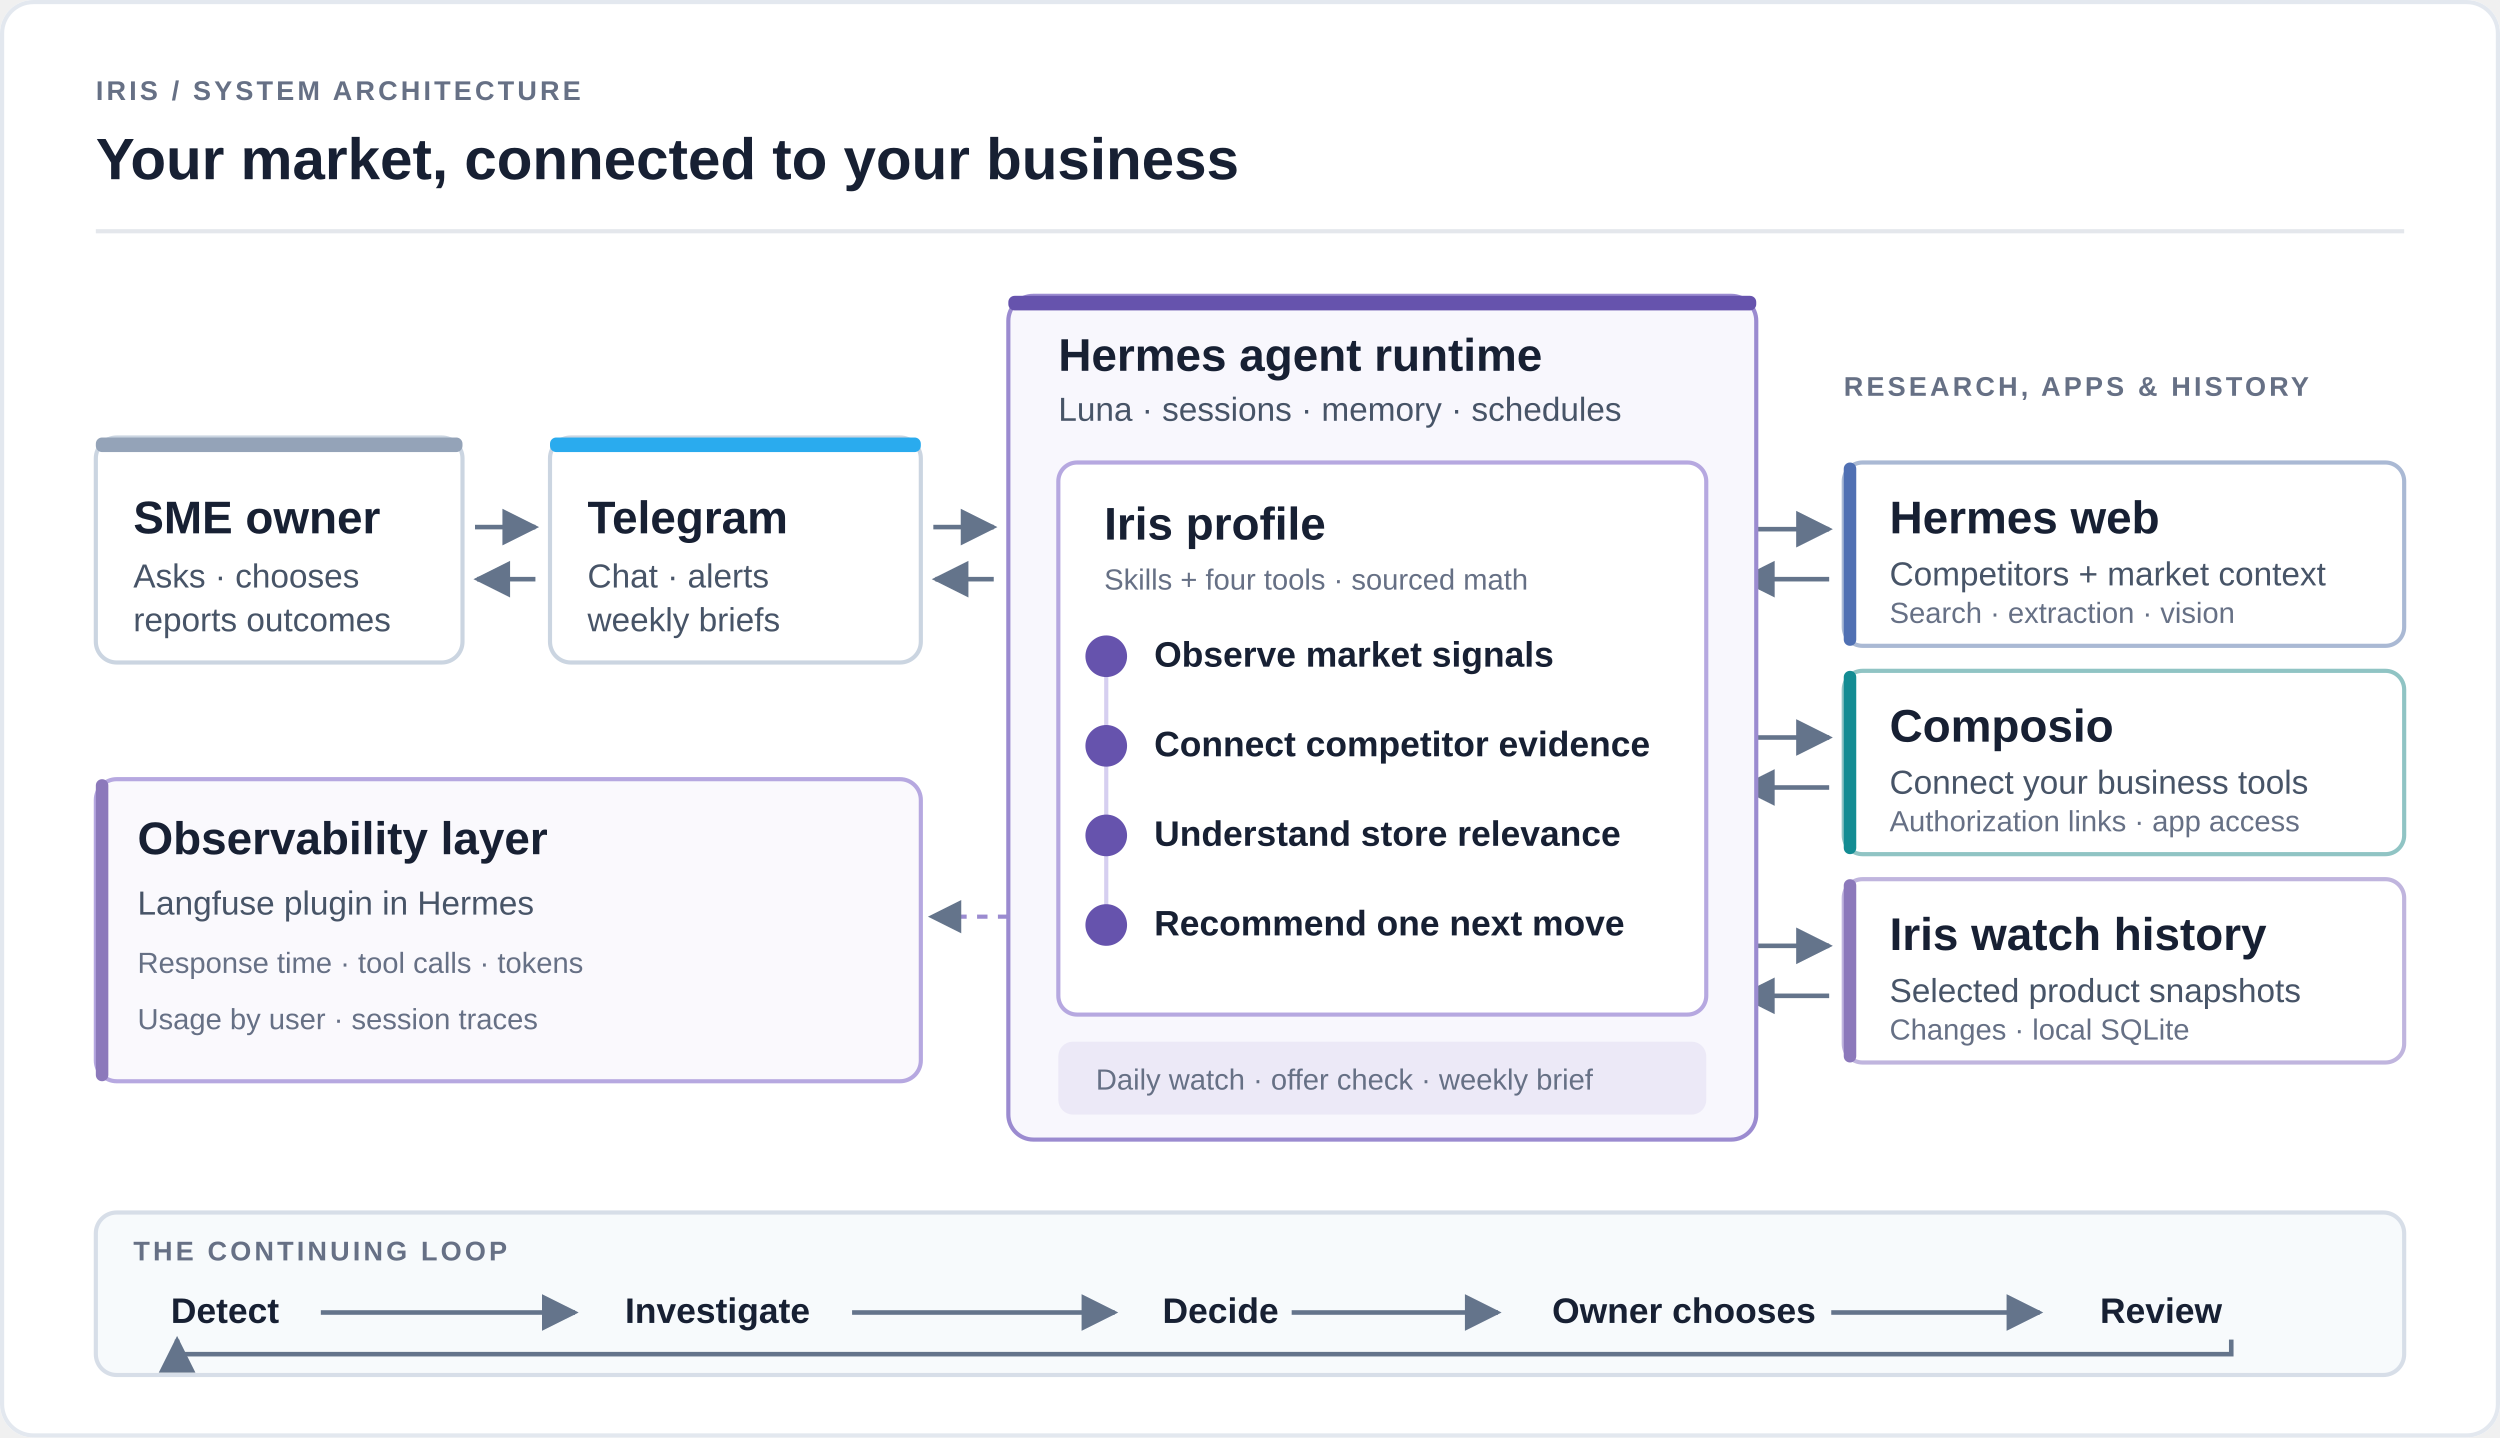
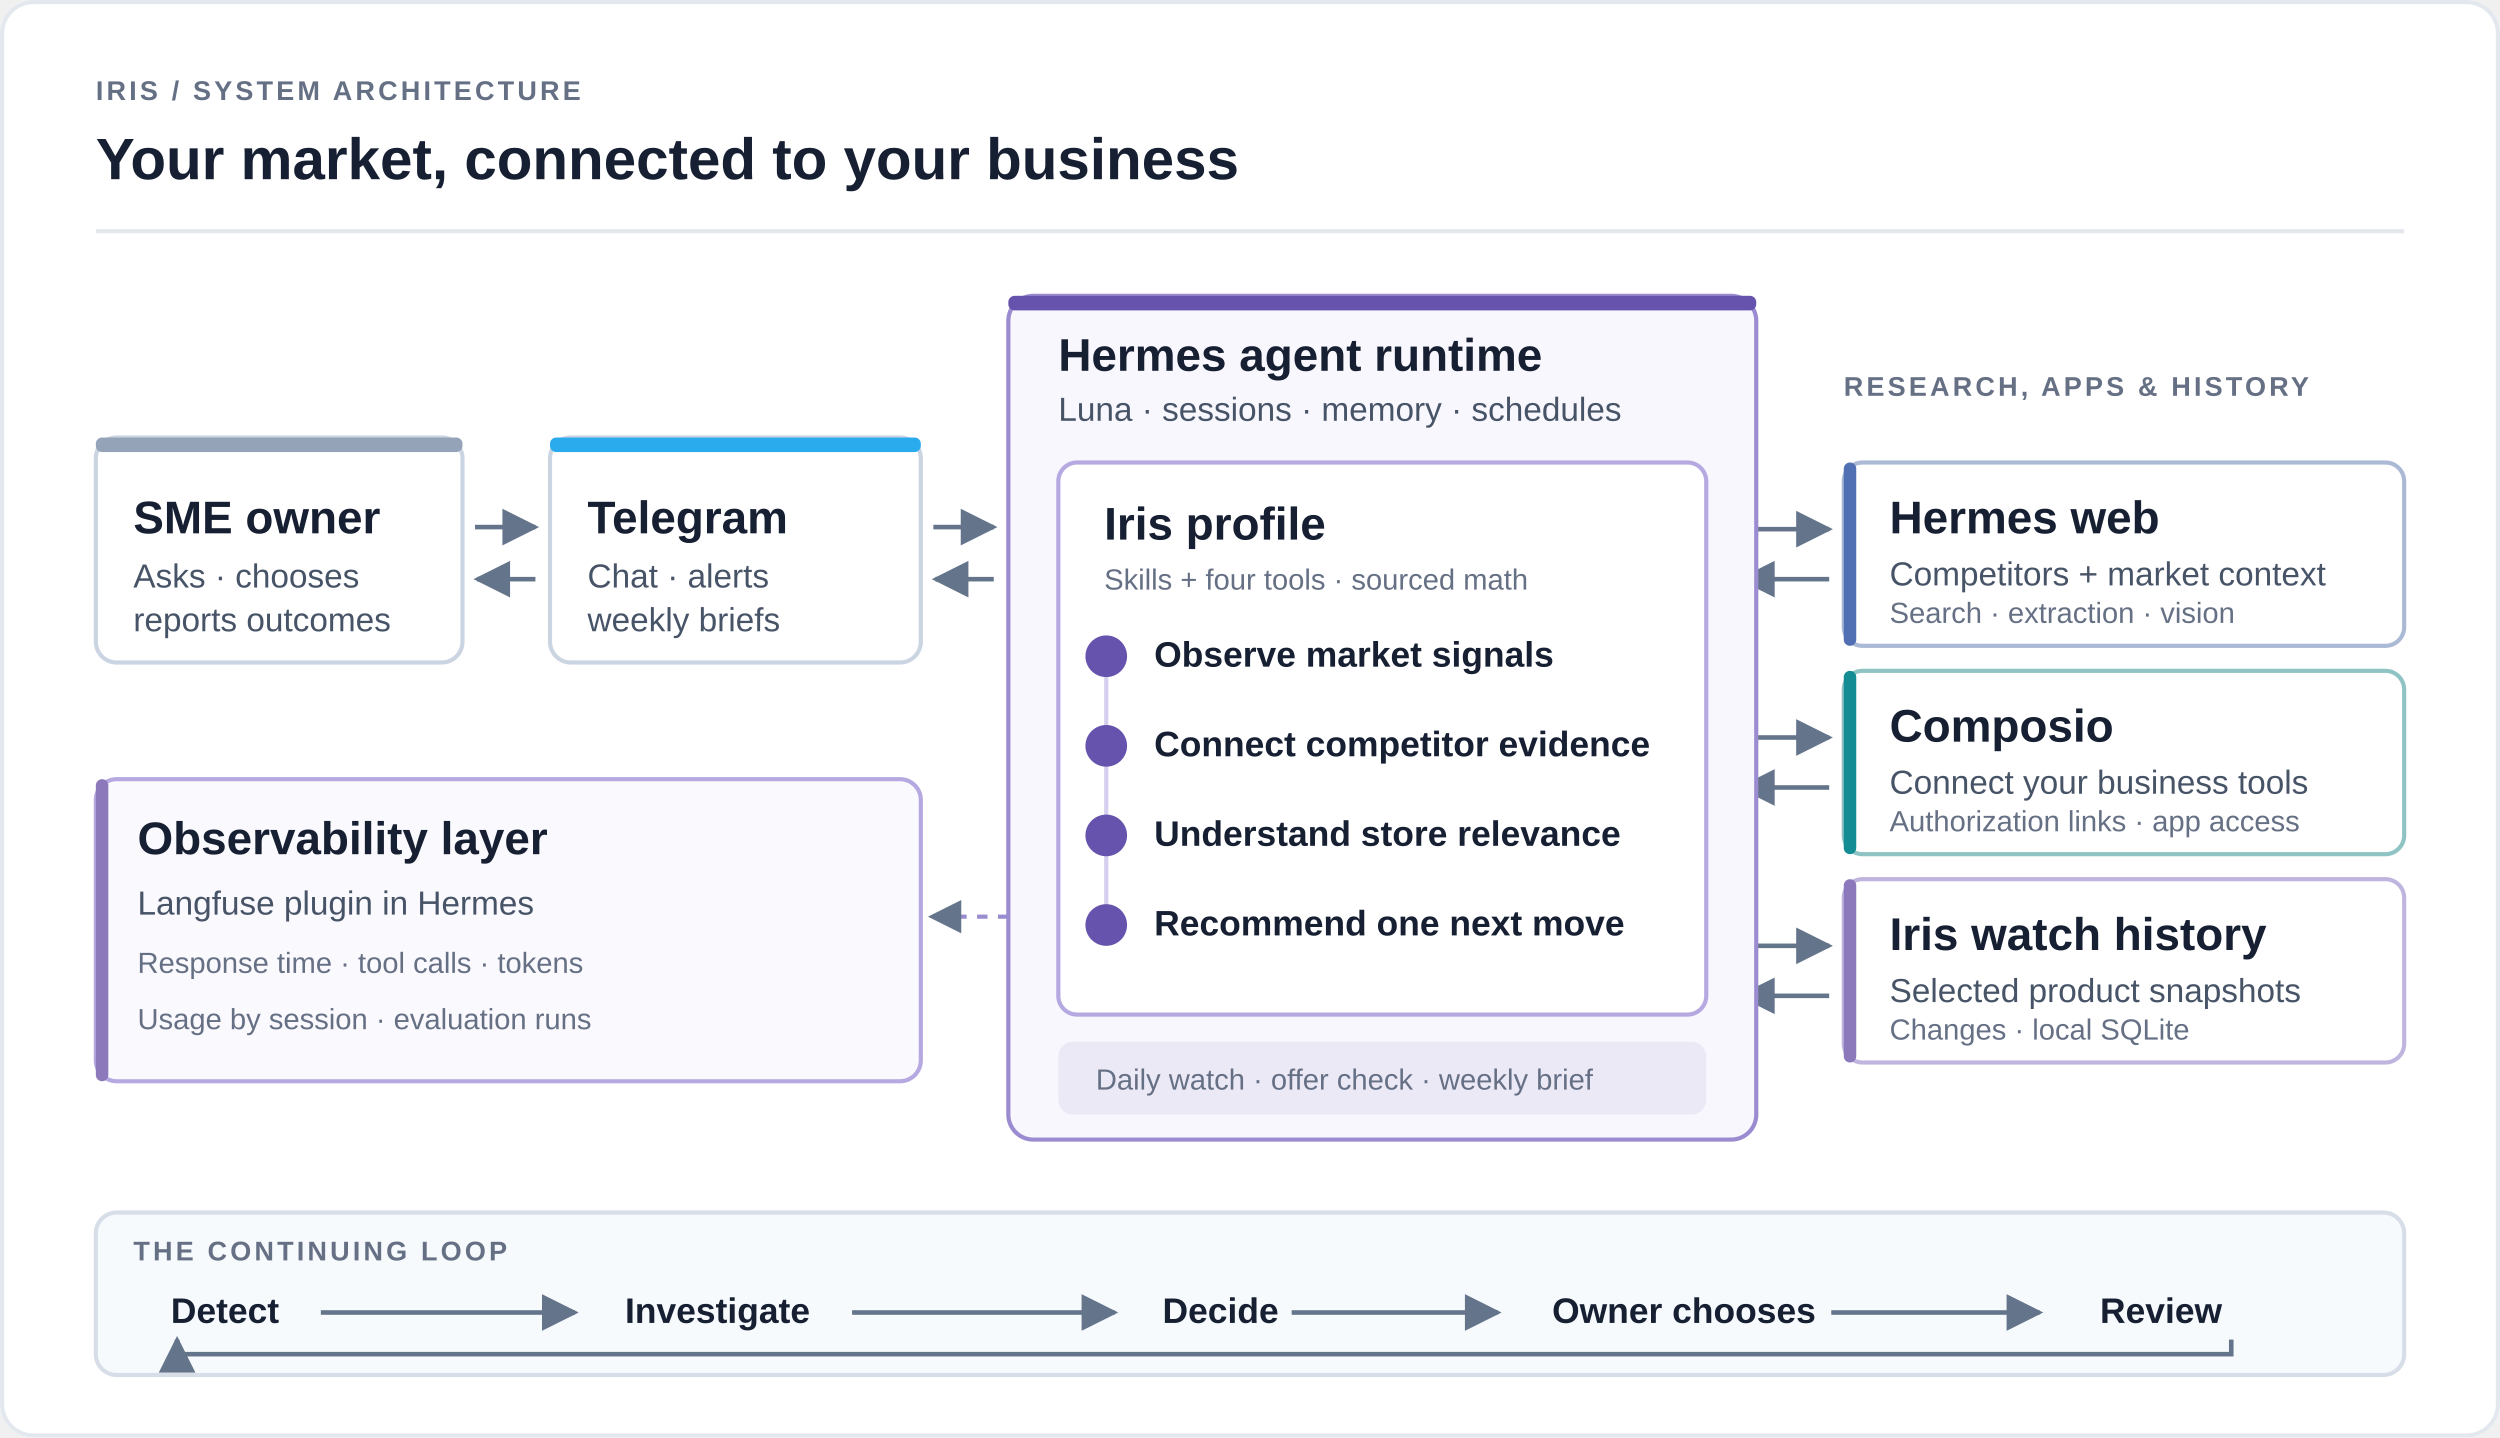
<svg xmlns="http://www.w3.org/2000/svg" width="1200" height="690" viewBox="0 0 1200 690" role="img" aria-labelledby="title desc">
  <defs>
    <marker id="arrow" viewBox="0 0 10 10" refX="9" refY="5" markerWidth="8" markerHeight="8" orient="auto-start-reverse">
      <path d="M 0 0 L 10 5 L 0 10 Z" fill="#64748b" />
    </marker>
    <style>
      text { font-family: "Segoe UI", Arial, sans-serif; fill: #172033; }
      .eyebrow { font-size: 13px; font-weight: 700; letter-spacing: 1.5px; fill: #667085; }
      .title { font-size: 28px; font-weight: 700; }
      .heading { font-size: 22px; font-weight: 700; }
      .body { font-size: 16px; fill: #475467; }
      .small { font-size: 14px; fill: #667085; }
      .step { font-size: 17px; font-weight: 600; }
      .arrow { fill: none; stroke: #64748b; stroke-width: 2.2; marker-end: url(#arrow); }
      .observer { fill: none; stroke: #9b8bd0; stroke-width: 2; stroke-dasharray: 5 5; marker-end: url(#arrow); }
    </style>
  </defs>
  <rect width="1200" height="690" rx="16" fill="#ffffff" />
  <rect x="1" y="1" width="1198" height="688" rx="15" fill="none" stroke="#e3e8ef" stroke-width="2" />
  <text class="eyebrow" x="46" y="48">IRIS / SYSTEM ARCHITECTURE</text>
  <text class="title" x="46" y="86">Your market, connected to your business</text>
  <line x1="46" y1="111" x2="1154" y2="111" stroke="#e4e7ec" stroke-width="2" />
  <path class="arrow" d="M 228 253 H 257" />
  <path class="arrow" d="M 257 278 H 229" />
  <path class="arrow" d="M 448 253 H 477" />
  <path class="arrow" d="M 477 278 H 449" />
  <path class="arrow" d="M 826 254 H 878" />
  <path class="arrow" d="M 878 278 H 836" />
  <path class="arrow" d="M 826 354 H 878" />
  <path class="arrow" d="M 878 378 H 836" />
  <path class="arrow" d="M 826 454 H 878" />
  <path class="arrow" d="M 878 478 H 836" />
  <path class="observer" d="M 484 440 H 447" />
  <rect x="46" y="210" width="176" height="108" rx="10" fill="#ffffff" stroke="#cbd5e1" stroke-width="2" />
  <rect x="46" y="210" width="176" height="7" rx="3" fill="#94a3b8" />
  <text class="heading" x="64" y="256">SME owner</text>
  <text class="body" x="64" y="282">Asks · chooses</text>
  <text class="body" x="64" y="303">reports outcomes</text>
  <rect x="264" y="210" width="178" height="108" rx="10" fill="#ffffff" stroke="#cbd5e1" stroke-width="2" />
  <rect x="264" y="210" width="178" height="7" rx="3" fill="#2aabee" />
  <text class="heading" x="282" y="256">Telegram</text>
  <text class="body" x="282" y="282">Chat · alerts</text>
  <text class="body" x="282" y="303">weekly briefs</text>
  <rect x="484" y="142" width="359" height="405" rx="12" fill="#f8f7fd" stroke="#9b8bd0" stroke-width="2" />
  <rect x="484" y="142" width="359" height="7" rx="3" fill="#6653ad" />
  <text class="heading" x="508" y="178">Hermes agent runtime</text>
  <text class="body" x="508" y="202">Luna · sessions · memory · schedules</text>
  <rect x="508" y="222" width="311" height="265" rx="9" fill="#ffffff" stroke="#b6a8e0" stroke-width="2" />
  <text class="heading" x="530" y="259">Iris profile</text>
  <text class="small" x="530" y="283">Skills + four tools · sourced math</text>
  <line x1="531" y1="310" x2="531" y2="448" stroke="#d6cff0" stroke-width="2" />
  <circle cx="531" cy="315" r="10" fill="#6653ad" />
  <circle cx="531" cy="358" r="10" fill="#6653ad" />
  <circle cx="531" cy="401" r="10" fill="#6653ad" />
  <circle cx="531" cy="444" r="10" fill="#6653ad" />
  <text class="step" x="554" y="320">Observe market signals</text>
  <text class="step" x="554" y="363">Connect competitor evidence</text>
  <text class="step" x="554" y="406">Understand store relevance</text>
  <text class="step" x="554" y="449">Recommend one next move</text>
  <rect x="508" y="500" width="311" height="35" rx="7" fill="#ece9f7" />
  <text class="small" x="526" y="523">Daily watch · offer check · weekly brief</text>
  <rect x="46" y="374" width="396" height="145" rx="10" fill="#faf9fd" stroke="#b6a8e0" stroke-width="2" />
  <rect x="46" y="374" width="6" height="145" rx="3" fill="#8c79bb" />
  <text class="heading" x="66" y="410">Observability layer</text>
  <text class="body" x="66" y="439">Langfuse plugin in Hermes</text>
  <text class="small" x="66" y="467">Response time · tool calls · tokens</text>
-   <text class="small" x="66" y="494">Usage by user · session traces</text>
+   <text class="small" x="66" y="494">Usage by session · evaluation runs</text>
  <text class="eyebrow" x="885" y="190">RESEARCH, APPS &amp; HISTORY</text>
  <rect x="885" y="222" width="269" height="88" rx="9" fill="#ffffff" stroke="#aab9d4" stroke-width="2" />
  <rect x="885" y="222" width="6" height="88" rx="3" fill="#5070b3" />
  <text class="heading" x="907" y="256">Hermes web</text>
  <text class="body" x="907" y="281">Competitors + market context</text>
  <text class="small" x="907" y="299">Search · extraction · vision</text>
  <rect x="885" y="322" width="269" height="88" rx="9" fill="#ffffff" stroke="#90c4c4" stroke-width="2" />
  <rect x="885" y="322" width="6" height="88" rx="3" fill="#138c93" />
  <text class="heading" x="907" y="356">Composio</text>
  <text class="body" x="907" y="381">Connect your business tools</text>
  <text class="small" x="907" y="399">Authorization links · app access</text>
  <rect x="885" y="422" width="269" height="88" rx="9" fill="#ffffff" stroke="#c0b5de" stroke-width="2" />
  <rect x="885" y="422" width="6" height="88" rx="3" fill="#8c79bb" />
  <text class="heading" x="907" y="456">Iris watch history</text>
  <text class="body" x="907" y="481">Selected product snapshots</text>
  <text class="small" x="907" y="499">Changes · local SQLite</text>
  <rect x="46" y="582" width="1108" height="78" rx="10" fill="#f7fafc" stroke="#d7dee8" stroke-width="2" />
  <text class="eyebrow" x="64" y="605">THE CONTINUING LOOP</text>
  <text class="step" x="82" y="635">Detect</text>
  <text class="step" x="300" y="635">Investigate</text>
  <text class="step" x="558" y="635">Decide</text>
  <text class="step" x="745" y="635">Owner chooses</text>
  <text class="step" x="1008" y="635">Review</text>
  <path class="arrow" d="M 154 630 H 276" />
  <path class="arrow" d="M 409 630 H 535" />
  <path class="arrow" d="M 620 630 H 719" />
  <path class="arrow" d="M 879 630 H 979" />
  <path class="arrow" d="M 1071 643 V 650 H 85 V 643" />
</svg>
